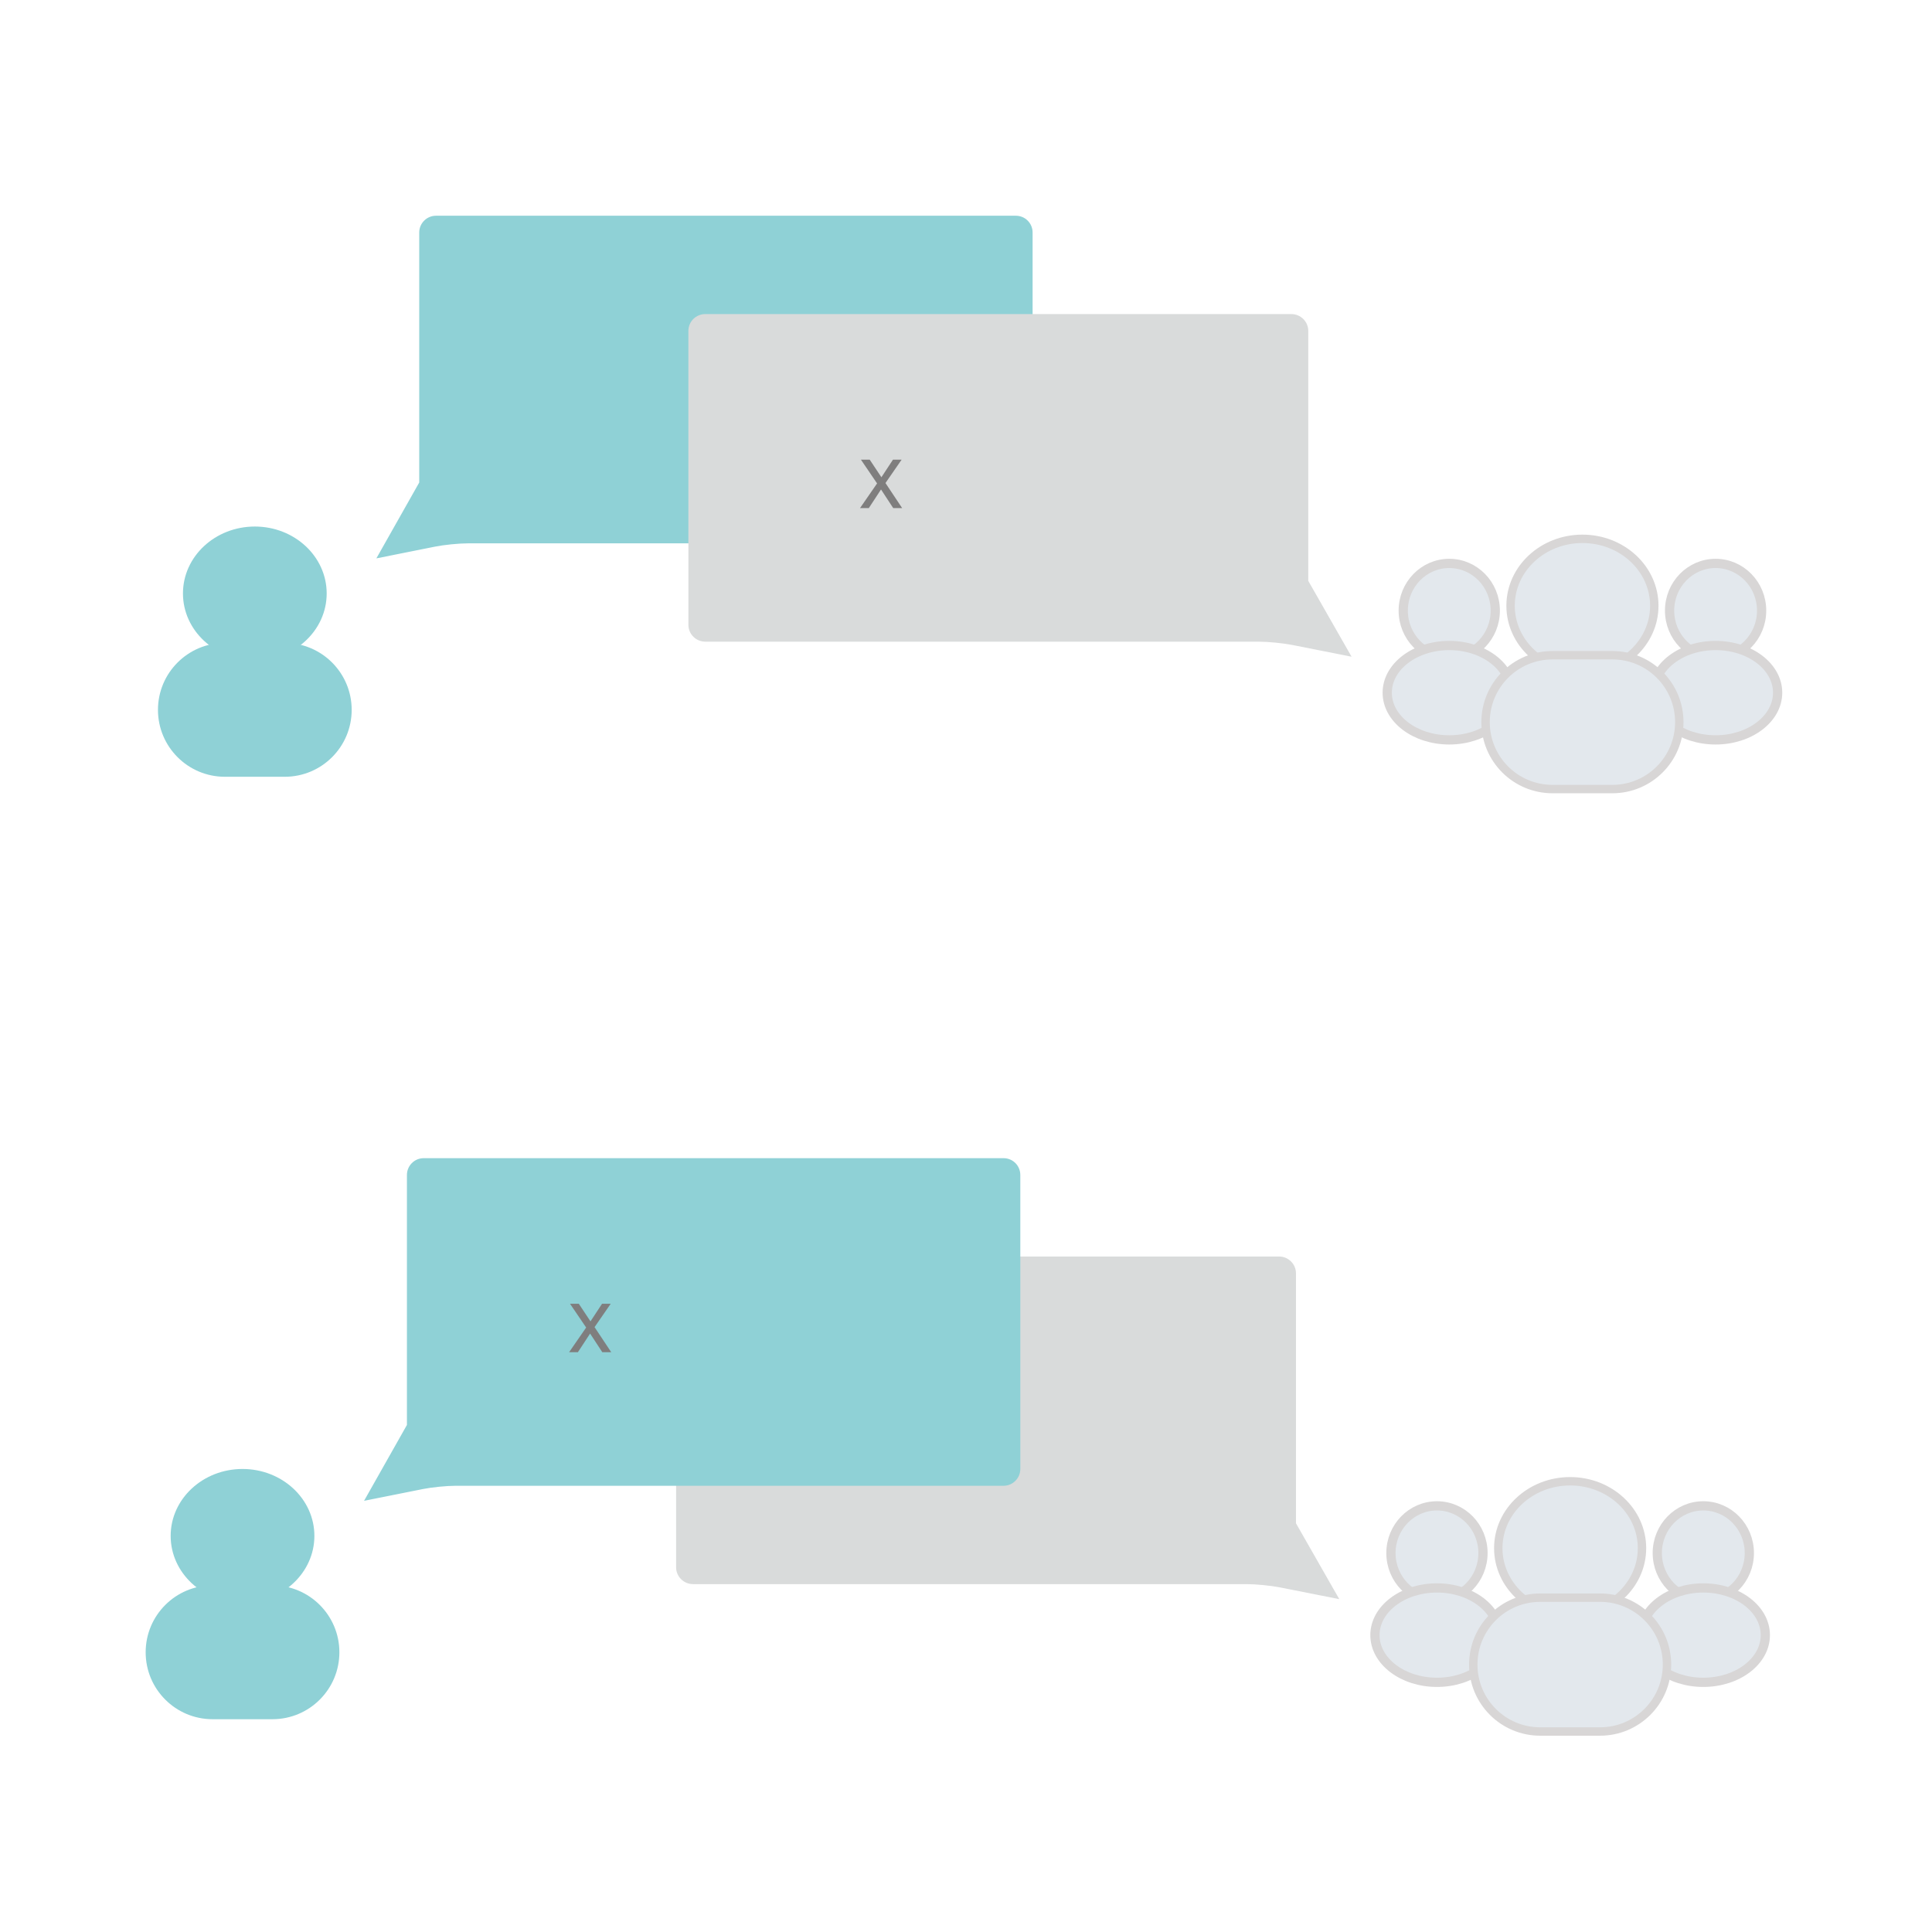
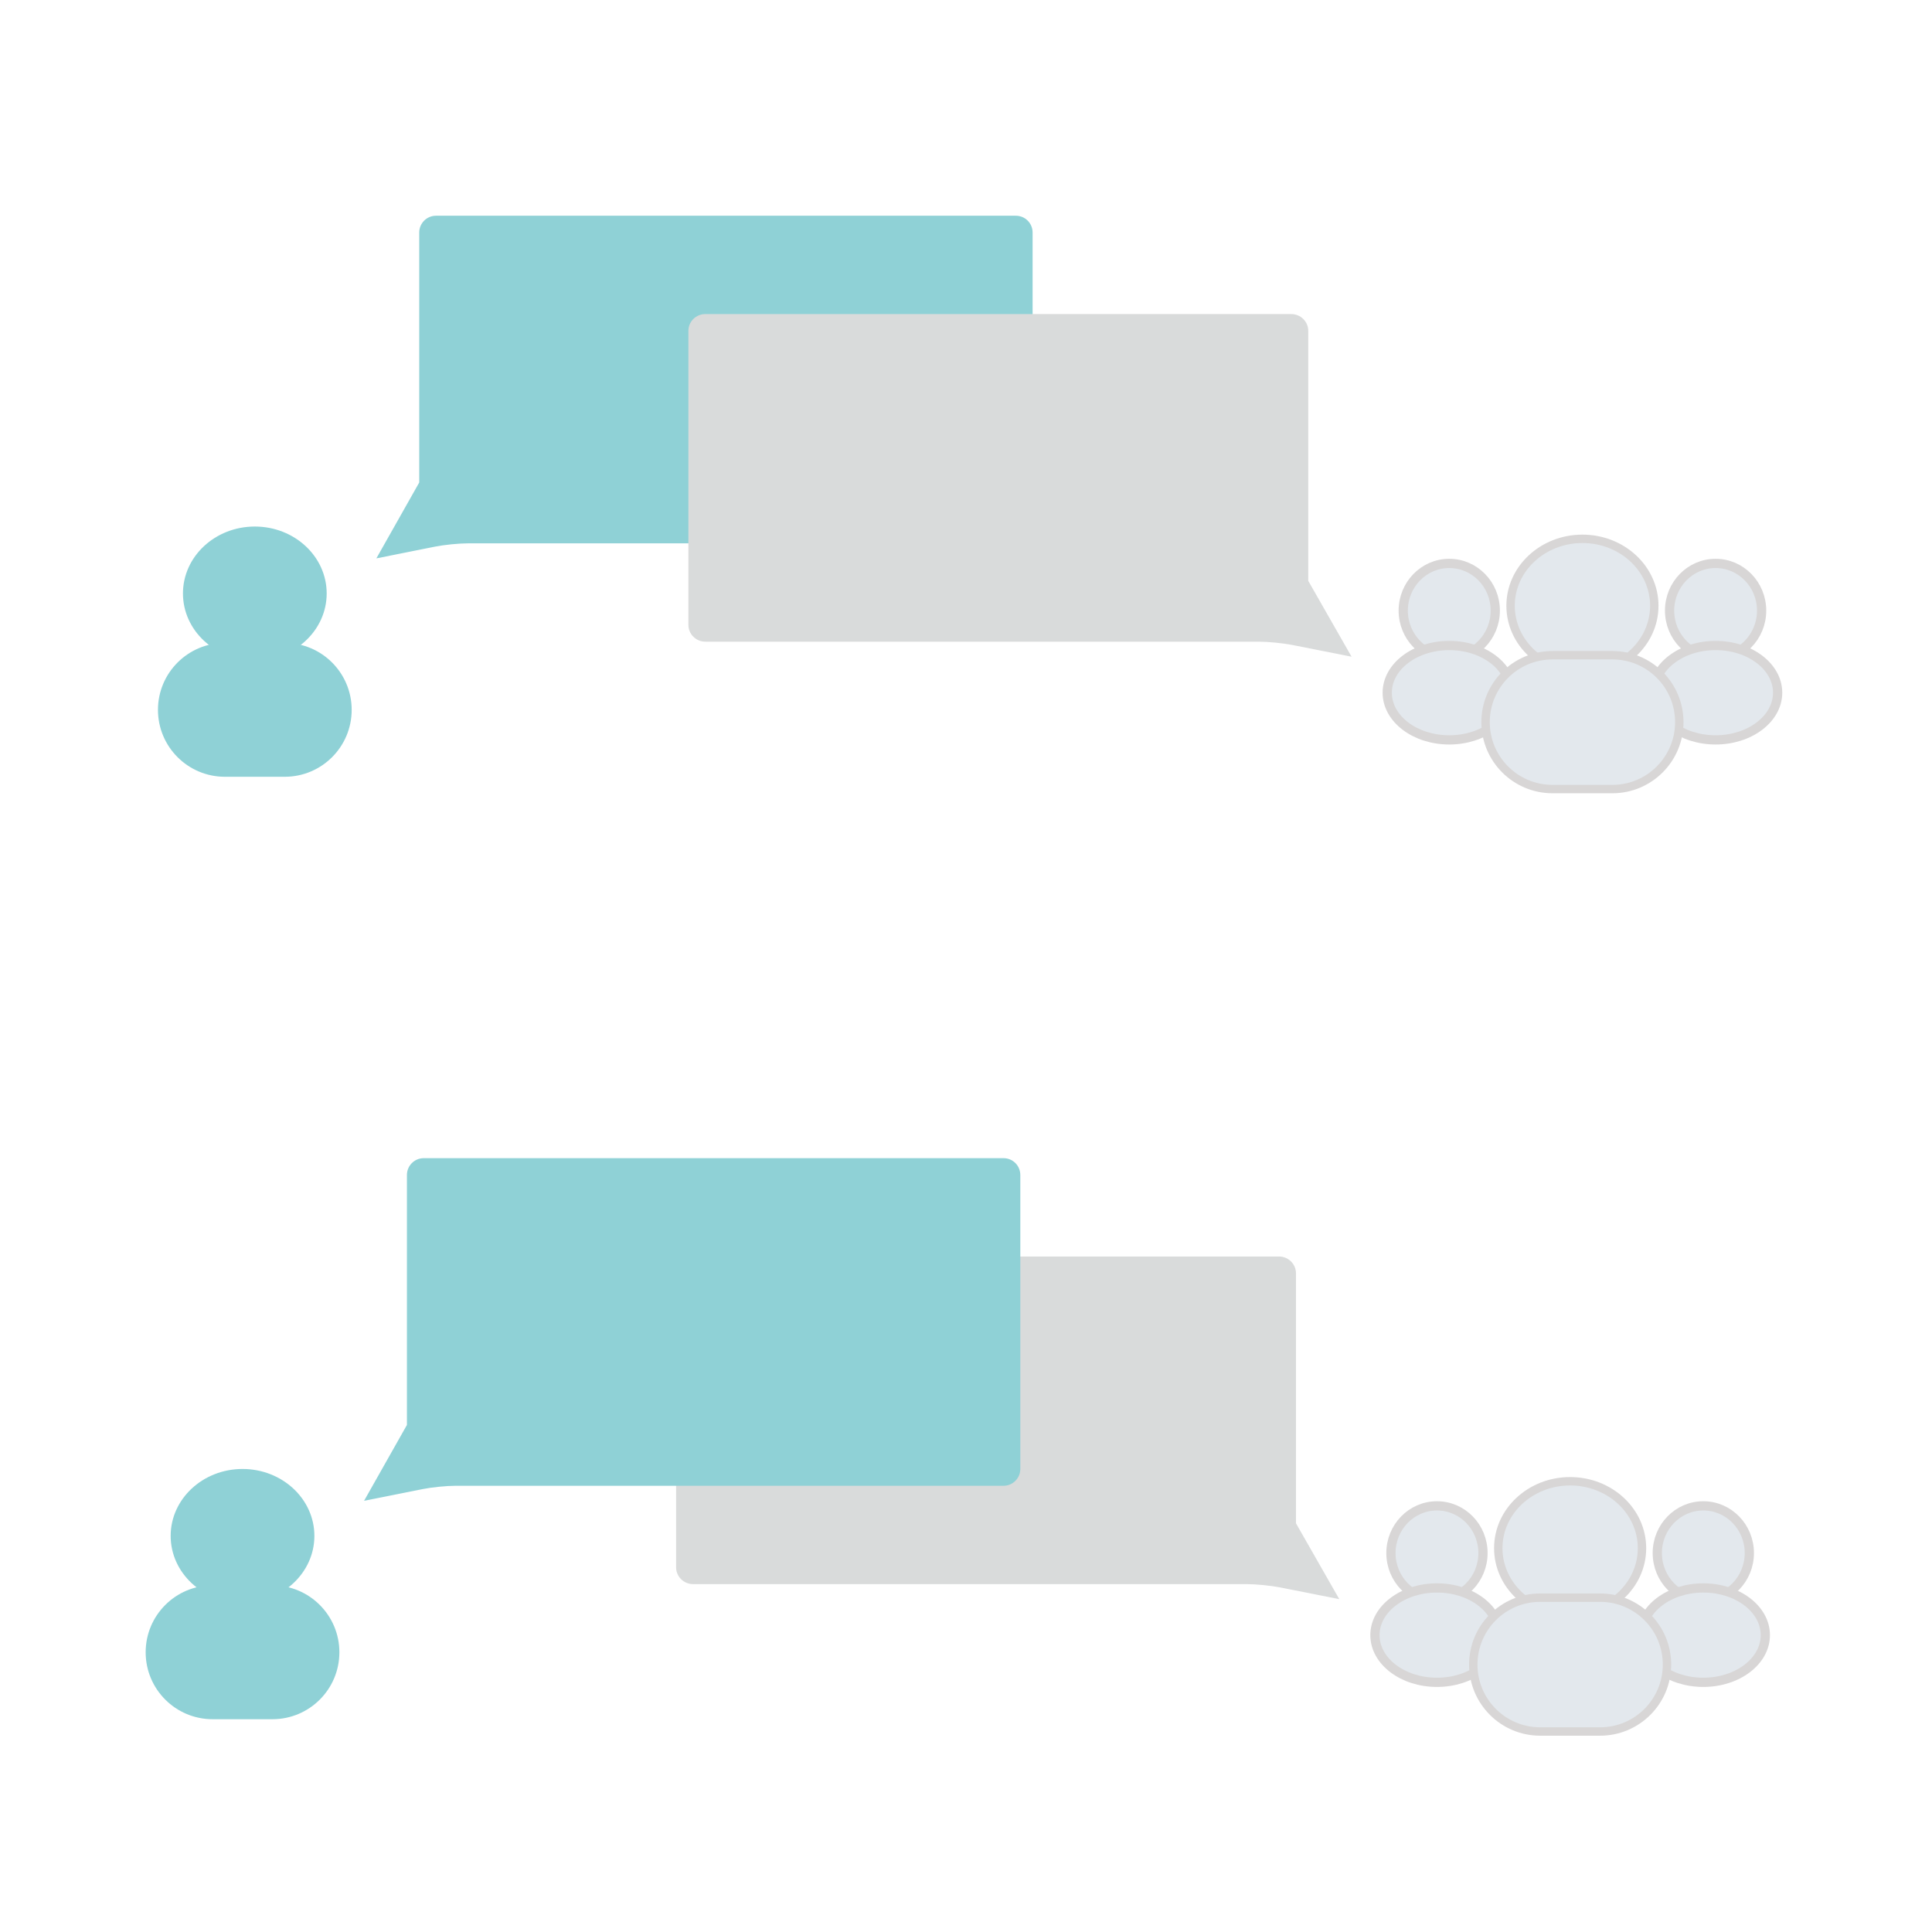
<svg xmlns="http://www.w3.org/2000/svg" xmlns:xlink="http://www.w3.org/1999/xlink" width="230" height="230">
  <defs>
    <path id="path-1" d="m65,51.79l5.103,-9.032l0,-29.759c0,-1.104 0.897,-1.999 1.991,-1.999l69.039,0c1.1,0 1.991,0.888 1.991,2.001l0,34.998c0,1.105 -0.9,2.001 -1.996,2.001l-65.189,0c-1.102,0 -2.87,0.175 -3.958,0.393l-6.98,1.397z" />
    <mask height="40.79" width="78.123" y="0" x="0" maskUnits="objectBoundingBox" maskContentUnits="userSpaceOnUse" id="mask-2">
      <use id="svg_1" xlink:href="#path-1" />
    </mask>
    <rect rx="6.014" height="12.027" width="15.309" y="10.741" x="0.873" id="path-3" />
    <mask height="12.027" width="15.309" y="0" x="0" maskUnits="objectBoundingBox" maskContentUnits="userSpaceOnUse" id="mask-4">
      <use id="svg_2" xlink:href="#path-3" />
    </mask>
    <rect rx="6.014" height="12.027" width="15.309" y="10.741" x="0.873" id="path-5" />
    <mask height="12.027" width="15.309" y="0" x="0" maskUnits="objectBoundingBox" maskContentUnits="userSpaceOnUse" id="mask-6">
      <use id="svg_3" xlink:href="#path-5" />
    </mask>
    <rect rx="7.967" height="15.934" width="23.062" y="13.856" x="0" id="path-7" />
    <mask height="15.934" width="23.062" y="0" x="0" maskUnits="objectBoundingBox" maskContentUnits="userSpaceOnUse" id="mask-8">
      <use id="svg_4" xlink:href="#path-7" />
    </mask>
    <rect rx="6.014" height="12.027" width="15.309" y="10.741" x="0.873" id="path-9" />
    <mask height="12.027" width="15.309" y="0" x="0" maskUnits="objectBoundingBox" maskContentUnits="userSpaceOnUse" id="mask-10">
      <use id="svg_5" xlink:href="#path-9" />
    </mask>
    <rect rx="6.014" height="12.027" width="15.309" y="10.741" x="0.873" id="path-11" />
    <mask height="12.027" width="15.309" y="0" x="0" maskUnits="objectBoundingBox" maskContentUnits="userSpaceOnUse" id="mask-12">
      <use id="svg_6" xlink:href="#path-11" />
    </mask>
    <rect rx="7.967" height="15.934" width="23.062" y="13.856" x="0" id="path-13" />
    <mask height="15.934" width="23.062" y="0" x="0" maskUnits="objectBoundingBox" maskContentUnits="userSpaceOnUse" id="mask-14">
      <use id="svg_7" xlink:href="#path-13" />
    </mask>
    <path id="path-15" d="m65,51.79l5.103,-9.032l0,-29.759c0,-1.104 0.897,-1.999 1.991,-1.999l69.039,0c1.1,0 1.991,0.888 1.991,2.001l0,34.998c0,1.105 -0.9,2.001 -1.996,2.001l-65.189,0c-1.102,0 -2.87,0.175 -3.958,0.393l-6.98,1.397z" />
    <mask height="40.79" width="78.123" y="0" x="0" maskUnits="objectBoundingBox" maskContentUnits="userSpaceOnUse" id="mask-16">
      <use id="svg_8" xlink:href="#path-15" />
    </mask>
  </defs>
  <g>
    <rect fill="none" id="canvas_background" height="232" width="232" y="-1" x="-1" />
  </g>
  <g>
    <g stroke="null" fill-rule="evenodd" fill="none" id="Page-1">
      <g stroke="null" fill="#8FD1D6" id="Group">
        <ellipse stroke="null" ry="7.967" rx="8.555" cy="70.65" cx="30.336" id="Oval" />
        <rect stroke="null" rx="7.967" height="15.934" width="23.062" y="76.539" x="18.805" id="Rectangle-2" />
      </g>
      <path stroke="null" fill="#8FD1D6" id="Rectangle" d="m44.805,66.473l5.103,-9.032l0,-29.759c0,-1.104 0.897,-1.999 1.991,-1.999l69.039,0c1.1,0 1.991,0.888 1.991,2.001l0,34.998c0,1.105 -0.9,2.001 -1.996,2.001l-65.189,0c-1.102,0 -2.87,0.175 -3.958,0.393l-6.98,1.397z" />
      <path stroke="null" stroke-width="1.1" fill="#d9dbdb" id="svg_12" d="m160.902,78.18l-5.157,-9.032l0,-29.759c0,-1.104 -0.906,-1.999 -2.012,-1.999l-69.769,0c-1.111,0 -2.012,0.888 -2.012,2.001l0,34.998c0,1.105 0.91,2.001 2.017,2.001l65.878,0c1.114,0 2.9,0.175 4,0.393l7.054,1.397z" />
      <g stroke="null" fill="#bfcbcc" id="svg_21">
        <ellipse stroke="#d8d6d6" stroke-width="1.1" fill="#e3e8ed" ry="5.619" rx="5.479" cy="72.692" cx="204.238" id="svg_19" />
        <rect stroke="#d8d6d6" stroke-width="1.1" fill="#e3e8ed" rx="7.967" height="11.237" width="14.769" y="76.845" x="196.854" id="svg_20" />
      </g>
      <g stroke="null" fill="#bfcbcc" id="svg_24">
        <ellipse stroke="#d8d6d6" stroke-width="1.1" fill="#e3e8ed" ry="5.619" rx="5.479" cy="72.692" cx="172.531" id="svg_22" />
        <rect stroke="#d8d6d6" stroke-width="1.1" fill="#e3e8ed" rx="7.967" height="11.237" width="14.769" y="76.845" x="165.146" id="svg_23" />
      </g>
      <g stroke="null" fill="#bfcbcc" id="svg_11">
        <ellipse stroke="#d8d6d6" fill="#e3e8ed" ry="7.967" rx="8.555" cy="72.113" cx="188.385" id="svg_9" />
        <rect stroke="#d8d6d6" fill="#e3e8ed" rx="7.967" height="15.934" width="23.062" y="78.002" x="176.854" id="svg_10" />
      </g>
      <g stroke="null" fill="#8FD1D6" id="svg_27">
        <ellipse stroke="null" ry="7.967" rx="8.555" cy="182.845" cx="28.872" id="svg_25" />
        <rect stroke="null" rx="7.967" height="15.934" width="23.062" y="188.734" x="17.341" id="svg_26" />
      </g>
      <path stroke="null" stroke-width="1.1" fill="#d9dbdb" id="svg_29" d="m159.439,190.375l-5.157,-9.032l0,-29.759c0,-1.104 -0.906,-1.999 -2.012,-1.999l-69.769,0c-1.111,0 -2.012,0.888 -2.012,2.001l0,34.998c0,1.105 0.91,2.001 2.017,2.001l65.878,0c1.114,0 2.9,0.175 4,0.393l7.054,1.397z" />
      <g stroke="null" fill="#bfcbcc" id="svg_32">
        <ellipse stroke="#d8d6d6" stroke-width="1.1" fill="#e3e8ed" ry="5.619" rx="5.479" cy="184.887" cx="202.775" id="svg_30" />
        <rect stroke="#d8d6d6" stroke-width="1.1" fill="#e3e8ed" rx="7.967" height="11.237" width="14.769" y="189.04" x="195.39" id="svg_31" />
      </g>
      <g stroke="null" fill="#bfcbcc" id="svg_35">
        <ellipse stroke="#d8d6d6" stroke-width="1.1" fill="#e3e8ed" ry="5.619" rx="5.479" cy="184.887" cx="171.067" id="svg_33" />
        <rect stroke="#d8d6d6" stroke-width="1.1" fill="#e3e8ed" rx="7.967" height="11.237" width="14.769" y="189.04" x="163.683" id="svg_34" />
      </g>
      <g stroke="null" fill="#bfcbcc" id="svg_38">
        <ellipse stroke="#d8d6d6" fill="#e3e8ed" ry="7.967" rx="8.555" cy="184.308" cx="186.921" id="svg_36" />
        <rect stroke="#d8d6d6" fill="#e3e8ed" rx="7.967" height="15.934" width="23.062" y="190.197" x="175.39" id="svg_37" />
      </g>
      <path stroke="null" fill="#8FD1D6" id="svg_28" d="m43.341,178.668l5.103,-9.032l0,-29.759c0,-1.104 0.897,-1.999 1.991,-1.999l69.039,0c1.1,0 1.991,0.888 1.991,2.001l0,34.998c0,1.105 -0.9,2.001 -1.996,2.001l-65.189,0c-1.102,0 -2.87,0.175 -3.958,0.393l-6.98,1.397z" />
-       <text stroke="null" xml:space="preserve" text-anchor="start" font-family="Helvetica, Arial, sans-serif" font-size="11" id="svg_41" y="160.976" x="67.561" stroke-opacity="null" stroke-width="0" fill="#7f7e7e">x </text>
-       <text stroke="null" xml:space="preserve" text-anchor="start" font-family="Helvetica, Arial, sans-serif" font-size="11" id="svg_42" y="60.488" x="102.195" stroke-opacity="null" stroke-width="0" fill="#7f7e7e">x </text>
+       <text stroke="null" xml:space="preserve" text-anchor="start" font-family="Helvetica, Arial, sans-serif" font-size="11" id="svg_41" y="160.976" x="67.561" stroke-opacity="null" stroke-width="0" fill="#7f7e7e"> </text>
+       <text stroke="null" xml:space="preserve" text-anchor="start" font-family="Helvetica, Arial, sans-serif" font-size="11" id="svg_42" y="60.488" x="102.195" stroke-opacity="null" stroke-width="0" fill="#7f7e7e"> </text>
    </g>
  </g>
</svg>
